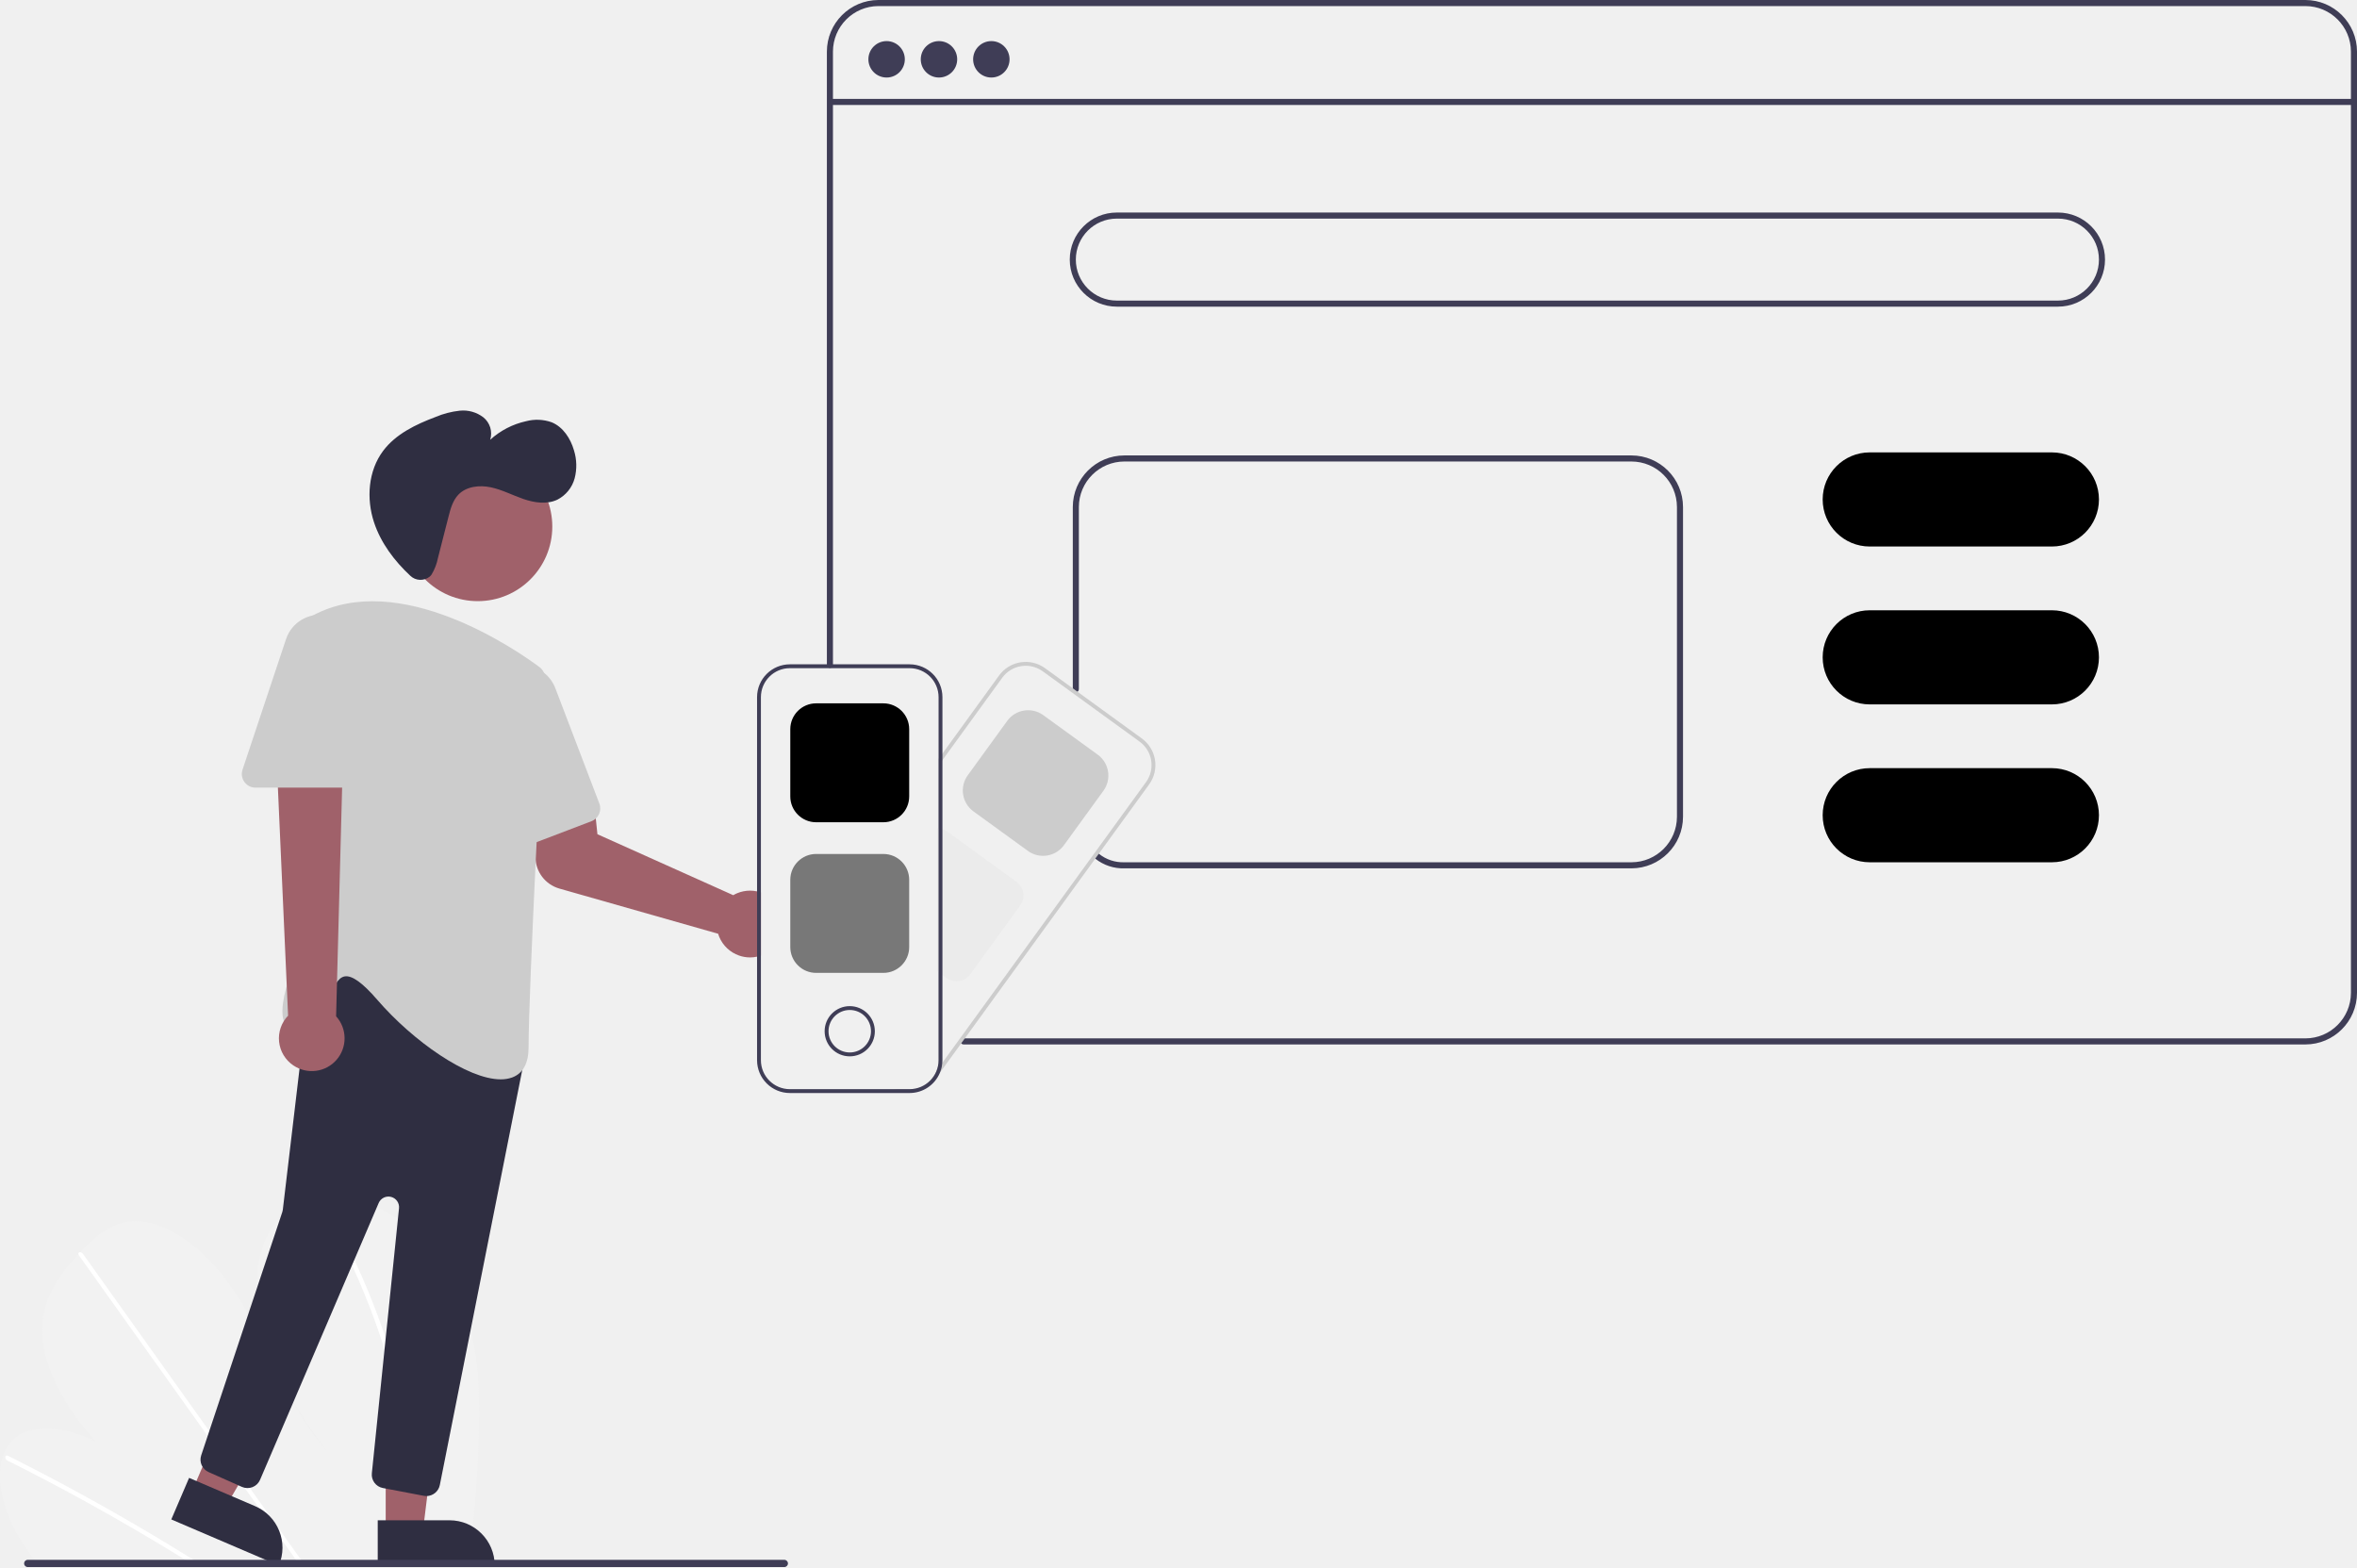
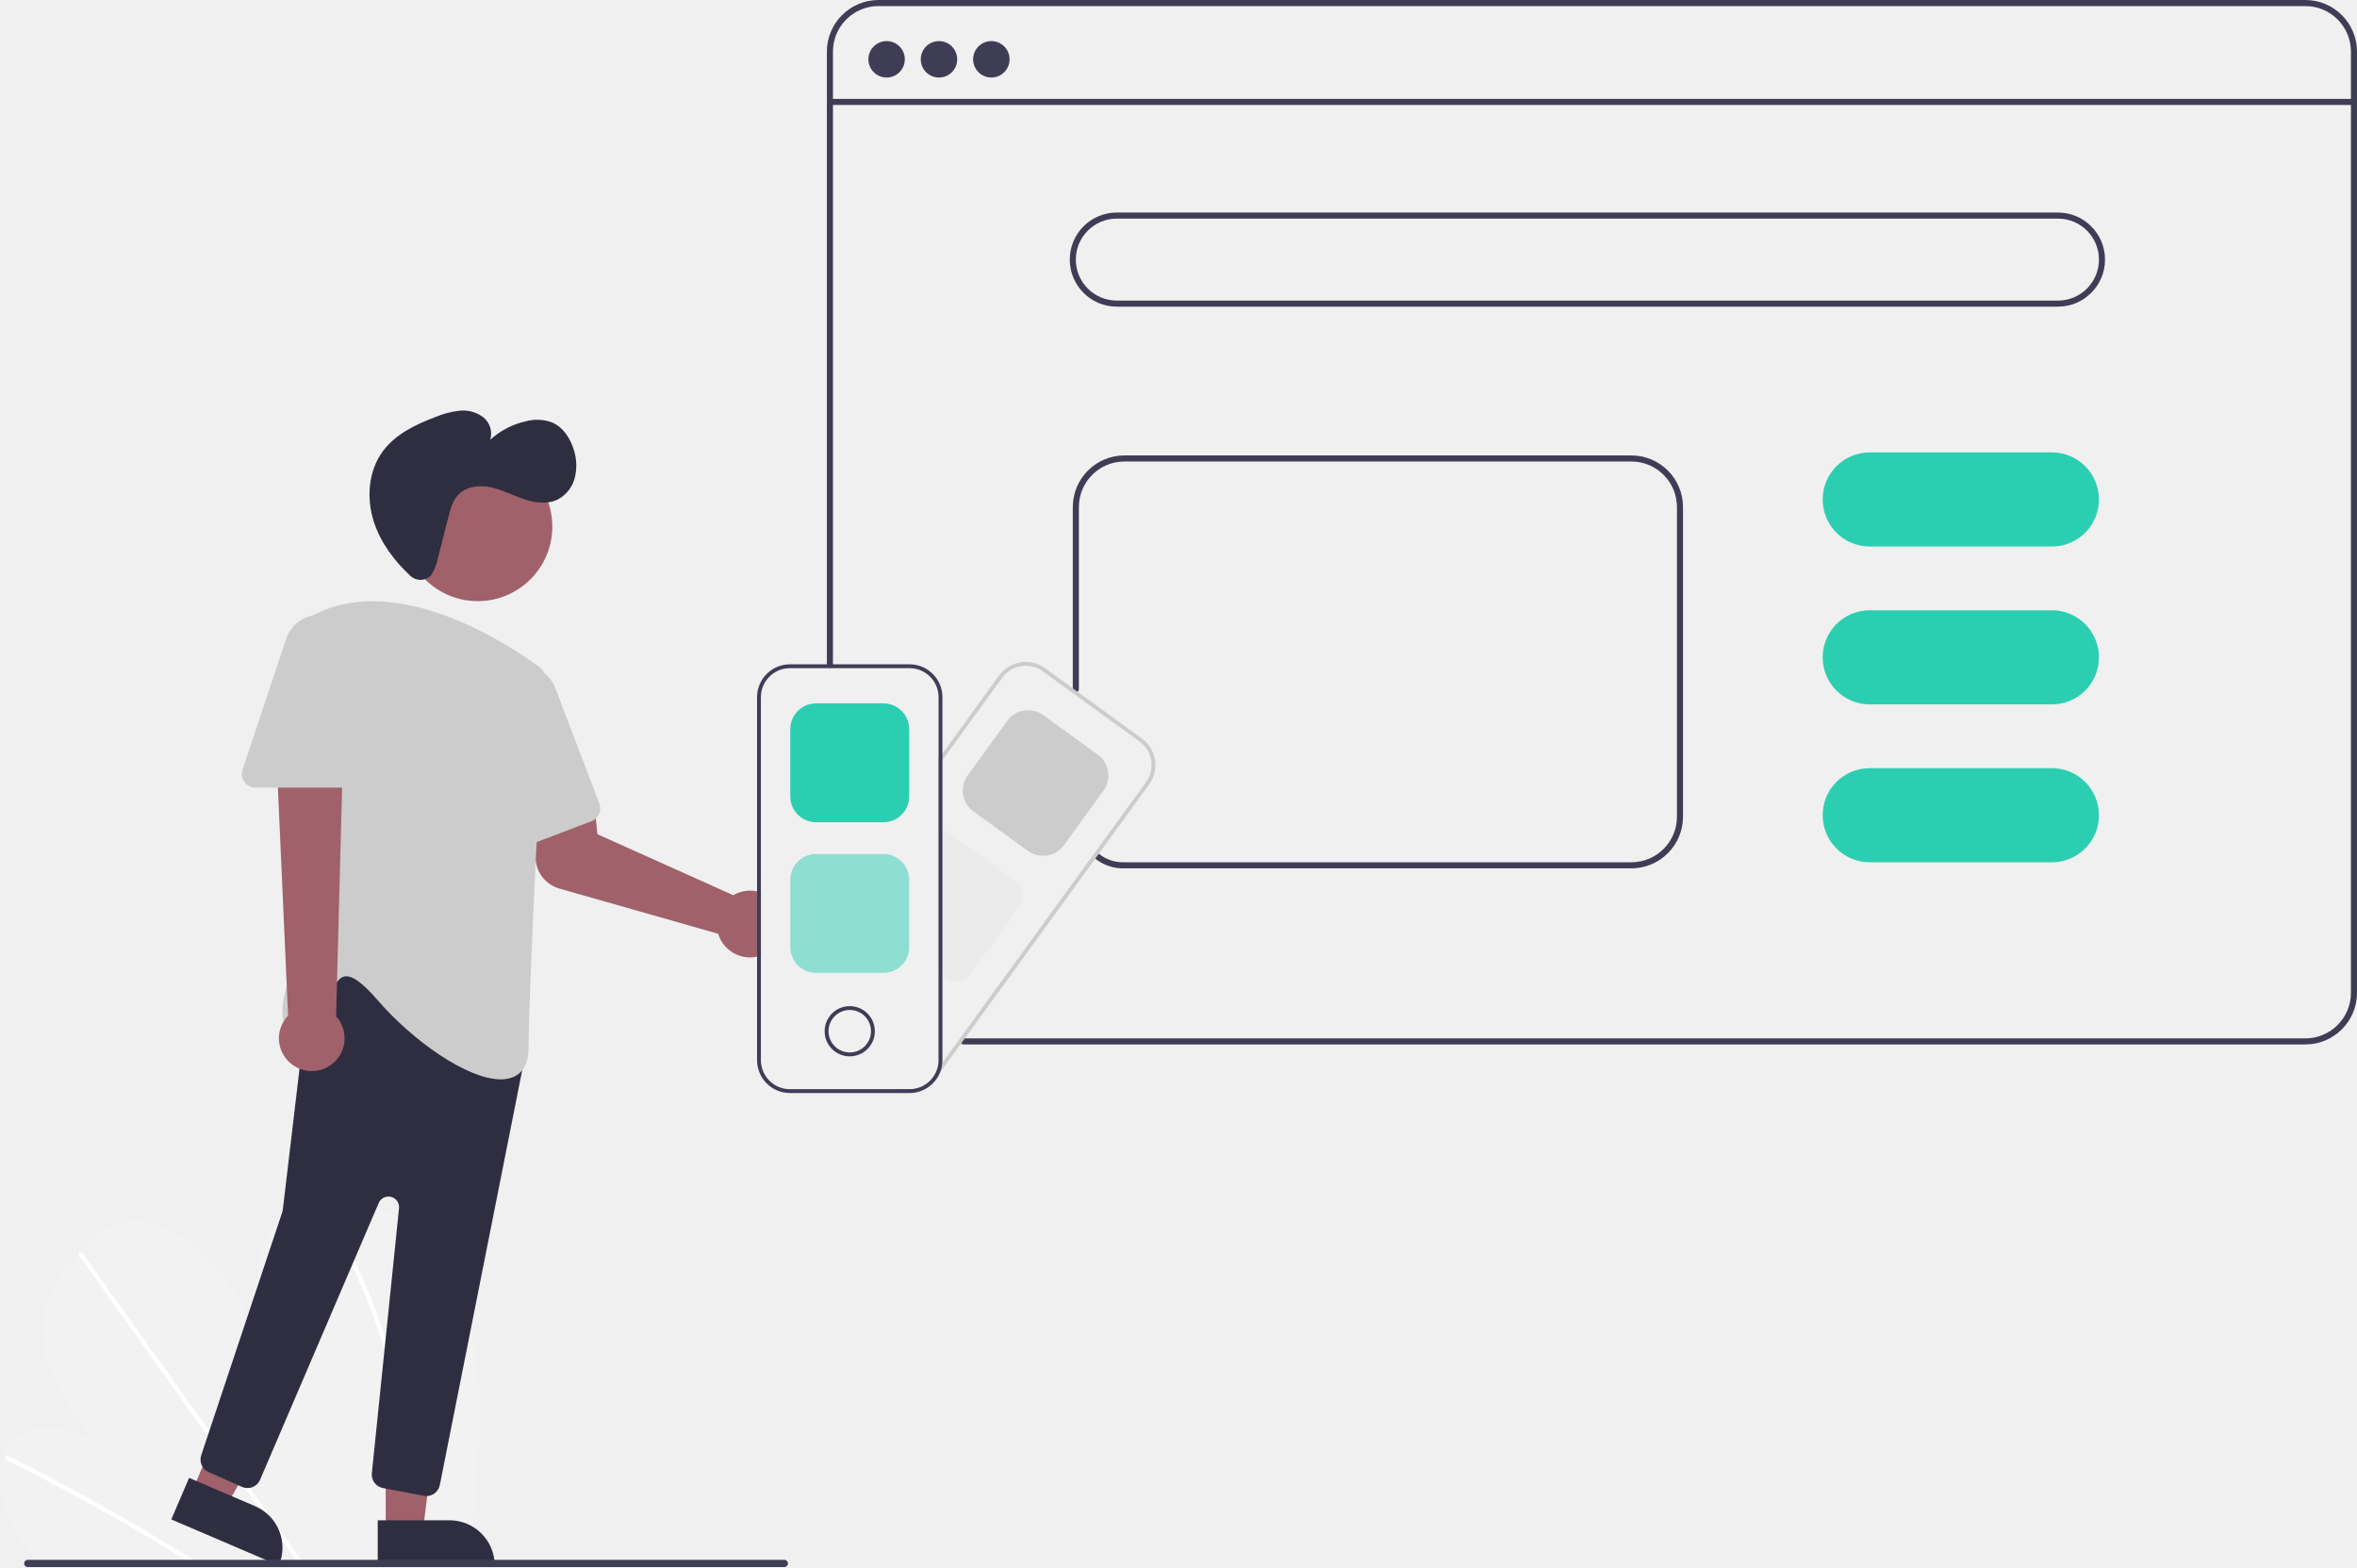
<svg xmlns="http://www.w3.org/2000/svg" width="776.363" height="516.128" viewBox="0 0 776.363 516.128" role="img" artist="Katerina Limpitsouni" source="https://undraw.co/">
  <path d="M369.605,659.417a354.613,354.613,0,0,1-3.343,45.566c-.073.53-.153,1.061-.227,1.591l-142.766-.798c-.419-.527-.832-1.06-1.232-1.599-1.333-1.785-2.582-3.621-3.729-5.52-5.512-9.149-8.035-19.861-5.507-27.251l.045-.115a12.968,12.968,0,0,1,2.531-4.398c5.765-6.49,17.423-5.408,28.001-.17-9.488-10.386-17.044-23.492-17.618-35.19-.563-11.41,5.404-19.562,11.875-26.489.212-.229.425-.452.637-.674.103-.115.212-.223.315-.337,5.049-5.279,10.935-10.483,19.455-9.853,9.344.692,19.704,8.518,26.968,17.639,7.264,9.114,12.091,19.468,16.984,29.572,4.899,10.098,10.2,20.455,18.061,29.086-10.648-13.468-19.233-28.792-22.404-43.695s-.38-29.217,9.109-36.236a22.196,22.196,0,0,1,9.722-3.923c.409-.068.825-.123,1.248-.172,8.785-1,19.274,2.039,28.198,9.301,9.828,7.997,16.642,19.851,20.032,31.105C369.353,638.11,369.715,648.944,369.605,659.417Z" transform="translate(-211.8184 -191.9361)" fill="#f2f2f2" />
  <path d="M276.199,706.072l-2.73-.015q-1.3-.813-2.613-1.607c-.542-.342-1.09-.671-1.638-1.007q-13.583-8.296-27.336-15.915-13.74-7.625-27.619-14.548a1.144,1.144,0,0,1-.658-1.308.33.33,0,0,1,.045-.096c.129-.242.417-.343.838-.136,1.135.569,2.276,1.138,3.411,1.72q13.916,7.041,27.713,14.785,13.787,7.741,27.418,16.164c.191.116.382.239.573.355C274.473,705.001,275.333,705.536,276.199,706.072Z" transform="translate(-211.8184 -191.9361)" fill="#fff" />
  <path d="M311.399,706.269l-1.688-.009c-.381-.533-.755-1.066-1.136-1.599q-13.418-18.816-26.831-37.633-21.965-30.805-43.916-61.611a1.087,1.087,0,0,1-.19-.372c-.125-.455.209-.721.637-.674a1.282,1.282,0,0,1,.892.568q12.315,17.276,24.623,34.539,21.85,30.651,43.695,61.296c.926,1.297,1.853,2.6,2.779,3.897C310.644,705.203,311.025,705.736,311.399,706.269Z" transform="translate(-211.8184 -191.9361)" fill="#fff" />
  <path d="M349.007,696.465c-.086,2.845-.274,5.645-.52,8.418q-.071.796-.143,1.591l-1.771-.01c.054-.53.108-1.061.156-1.591.374-4.007.64-8.06.676-12.222a170.503,170.503,0,0,0-3.357-34.369,213.989,213.989,0,0,0-10.396-35.706,245.211,245.211,0,0,0-17.009-35.327.944.944,0,0,1-.156-.627c.073-.505.745-.654,1.248-.172a1.466,1.466,0,0,1,.254.321q1.226,2.107,2.406,4.227a245.04,245.04,0,0,1,16.28,35.451,212.977,212.977,0,0,1,9.692,35.76A168.212,168.212,0,0,1,349.007,696.465Z" transform="translate(-211.8184 -191.9361)" fill="#fff" />
  <path d="M749.182,477.936h-167a14.696,14.696,0,0,1-9.607-3.205,1,1,0,0,1,1.214-1.59,12.677,12.677,0,0,0,8.393,2.795h167a15.017,15.017,0,0,0,15-15v-102a15.017,15.017,0,0,0-15-15h-167a15.017,15.017,0,0,0-15,15v60a1,1,0,0,1-2,0v-60a17.019,17.019,0,0,1,17-17h167a17.019,17.019,0,0,1,17,17v102A17.019,17.019,0,0,1,749.182,477.936Z" transform="translate(-211.8184 -191.9361)" fill="#3f3d56" />
  <path d="M971.182,535.936h-442a1,1,0,0,1,0-2h442a15.017,15.017,0,0,0,15-15v-310a15.017,15.017,0,0,0-15-15h-470a15.017,15.017,0,0,0-15,15v202a1,1,0,0,1-2,0v-202a17.019,17.019,0,0,1,17-17h470a17.019,17.019,0,0,1,17,17v310A17.019,17.019,0,0,1,971.182,535.936Z" transform="translate(-211.8184 -191.9361)" fill="#3f3d56" />
  <rect x="273.036" y="32.575" width="503" height="2" fill="#3f3d56" />
  <circle cx="292.036" cy="19.535" r="6" fill="#3f3d56" />
  <circle cx="309.286" cy="19.535" r="6" fill="#3f3d56" />
  <circle cx="326.536" cy="19.535" r="6" fill="#3f3d56" />
  <path d="M889.682,292.936h-310a15.5,15.5,0,0,1,0-31h310a15.5,15.5,0,0,1,0,31Zm-310-29a13.5,13.5,0,0,0,0,27h310a13.5,13.5,0,0,0,0-27Z" transform="translate(-211.8184 -191.9361)" fill="#3f3d56" />
-   <path d="M887.682,371.936h-60a15.5,15.5,0,0,1,0-31h60a15.5,15.5,0,0,1,0,31Z" transform="translate(-211.8184 -191.9361)" fill="#000000" />
-   <path d="M887.682,423.936h-60a15.5,15.5,0,0,1,0-31h60a15.5,15.5,0,0,1,0,31Z" transform="translate(-211.8184 -191.9361)" fill="#000000" />
-   <path d="M887.682,475.936h-60a15.5,15.5,0,0,1,0-31h60a15.5,15.5,0,0,1,0,31Z" transform="translate(-211.8184 -191.9361)" fill="#000000" />
+   <path d="M887.682,371.936h-60a15.5,15.5,0,0,1,0-31h60a15.5,15.5,0,0,1,0,31Z" transform="translate(-211.8184 -191.9361)" fill="#2cceb1" />
+   <path d="M887.682,423.936h-60a15.5,15.5,0,0,1,0-31h60a15.5,15.5,0,0,1,0,31Z" transform="translate(-211.8184 -191.9361)" fill="#2cceb1" />
+   <path d="M887.682,475.936h-60a15.5,15.5,0,0,1,0-31h60a15.5,15.5,0,0,1,0,31Z" transform="translate(-211.8184 -191.9361)" fill="#2cceb1" />
  <path d="M461.182,485.516a11.153,11.153,0,0,0-2.3-.24,11.041,11.041,0,0,0-4.23.84,10.021,10.021,0,0,0-1.31.66l-44.74-20.08-1.26-12.14-19.29-.51.13,20.2a10.876,10.876,0,0,0,7.86,10.34l52.32,14.89c.12.38.23.71.36,1.02a10.988,10.988,0,0,0,6.54,6.16,10.864,10.864,0,0,0,3.63.62,10.432,10.432,0,0,0,2.29-.25,9.609,9.609,0,0,0,1.27-.36v-20.8A11.357,11.357,0,0,0,461.182,485.516Z" transform="translate(-211.8184 -191.9361)" fill="#a0616a" />
  <polygon points="127.046 504.226 139.306 504.226 145.138 456.938 127.044 456.938 127.046 504.226" fill="#a0616a" />
  <path d="M336.238,692.659h38.531a0,0,0,0,1,0,0v14.887a0,0,0,0,1,0,0H351.125a14.887,14.887,0,0,1-14.887-14.887v0A0,0,0,0,1,336.238,692.659Z" transform="translate(499.2199 1208.252) rotate(179.9974)" fill="#2f2e41" />
  <polygon points="63.321 491.01 74.591 495.837 98.572 454.666 81.94 447.541 63.321 491.01" fill="#a0616a" />
  <path d="M269.617,685.676H308.148a0,0,0,0,1,0,0v14.887a0,0,0,0,1,0,0H284.504a14.887,14.887,0,0,1-14.887-14.887v0a0,0,0,0,1,0,0Z" transform="translate(69.71819 1252.058) rotate(-156.8138)" fill="#2f2e41" />
  <circle cx="157.358" cy="173.431" r="24.561" fill="#a0616a" />
  <path d="M351.432,684.601l-13.496-2.571a4.474,4.474,0,0,1-3.635-4.879l8.949-87.259a3.5,3.5,0,0,0-6.699-1.735l-39.071,91.167a4.5,4.5,0,0,1-5.964,2.339l-10.977-4.879a4.482,4.482,0,0,1-2.442-5.535l26.722-80.167a3.499,3.499,0,0,0,.155-.694L313.65,517.14a4.5,4.5,0,0,1,2.775-3.641l27.388-11.126a4.501,4.501,0,0,1,4.833.944l34.57,33.661a4.482,4.482,0,0,1,1.275,4.101L356.688,681.057a4.517,4.517,0,0,1-4.417,3.623A4.47,4.47,0,0,1,351.432,684.601Z" transform="translate(-211.8184 -191.9361)" fill="#2f2e41" />
  <path d="M336.046,521.179c-4.785-5.54-8.277-8.055-10.665-7.658-2.37.383-3.737,3.693-5.184,7.198-1.976,4.784-4.215,10.207-9.734,10.631a4.647,4.647,0,0,1-4.562-1.87c-4.342-6.457,6.072-27.824,7.023-29.744l-.488-101.061a4.489,4.489,0,0,1,2.353-3.985c28.617-15.432,67.257,11.406,74.712,16.944h0a4.488,4.488,0,0,1,1.811,3.849c-.9,16.926-5.387,102.32-5.387,121.369,0,5.273-1.819,8.624-5.406,9.958a10.781,10.781,0,0,1-3.774.619C365.798,547.429,347.871,534.87,336.046,521.179Z" transform="translate(-211.8184 -191.9361)" fill="#ccc" />
  <path d="M375.982,472.107a4.45,4.45,0,0,1-2.023-3.566l-1.938-45.266a11.747,11.747,0,0,1,22.712-4.691l14.507,38.017a4.505,4.505,0,0,1-2.6,5.809l-26.581,10.144a4.455,4.455,0,0,1-4.077-.445Z" transform="translate(-211.8184 -191.9361)" fill="#ccc" />
  <path d="M308.435,542.835a10.743,10.743,0,0,1-1.726-16.382l-4.69-104.904,23.202,2.732L322.527,526.662a10.801,10.801,0,0,1-14.092,16.173Z" transform="translate(-211.8184 -191.9361)" fill="#a0616a" />
  <path d="M292.324,449.483a4.451,4.451,0,0,1-.619-4.054l14.328-42.982a11.747,11.747,0,0,1,22.892,3.715v40.69a4.505,4.505,0,0,1-4.5,4.5H295.974A4.453,4.453,0,0,1,292.324,449.483Z" transform="translate(-211.8184 -191.9361)" fill="#ccc" />
  <path d="M353.315,381.887a4.853,4.853,0,0,1-6.351-.317c-5.264-4.92-9.706-10.804-11.955-17.618-2.576-7.808-1.918-16.953,3.015-23.53,4.171-5.56,10.772-8.701,17.274-11.157a28.271,28.271,0,0,1,7.96-2.067,10.937,10.937,0,0,1,7.754,2.177,6.868,6.868,0,0,1,2.275,7.397A25.847,25.847,0,0,1,385.091,330.668a14.267,14.267,0,0,1,8.44.35c3.771,1.551,6.22,5.339,7.349,9.256a16.724,16.724,0,0,1,.218,9.209,11.146,11.146,0,0,1-5.706,7.032c-3.45,1.625-7.544,1.012-11.152-.225s-7.028-3.063-10.759-3.853-8.039-.329-10.679,2.423c-1.859,1.938-2.591,4.664-3.256,7.266l-3.459,13.534a16.881,16.881,0,0,1-2.157,5.574A3.333,3.333,0,0,1,353.315,381.887Z" transform="translate(-211.8184 -191.9361)" fill="#2f2e41" />
  <path d="M520.972,465.366v46.16l.63.46v-46.55A4.502,4.502,0,0,0,520.972,465.366Zm66.97-30.2-31.92-23.17a10.841,10.841,0,0,0-15.11,2.4l-18.67,25.74-1.27,1.74v99.25a9.551,9.551,0,0,1-9.54,9.54h-5.3l3.07.62a10.391,10.391,0,0,0,2.15.22,10.836,10.836,0,0,0,8.76-4.46l1.3-1.8,68.93-94.98A10.837,10.837,0,0,0,587.941,435.166Zm1.37,14.35-67.11,92.47-.71.98-.07.1a10.325,10.325,0,0,0,.18-1.94v-97.95l.64-.88,19.71-27.15a9.557,9.557,0,0,1,13.32-2.12l31.92,23.17A9.552,9.552,0,0,1,589.312,449.516Z" transform="translate(-211.8184 -191.9361)" fill="#ccc" />
  <path d="M555.37,473.815a8.436,8.436,0,0,1-4.974-1.623l-17.938-13.017a8.51,8.51,0,0,1-1.887-11.872l13.017-17.938a8.5,8.5,0,0,1,11.872-1.887l17.938,13.017a8.51,8.51,0,0,1,1.887,11.872l-13.017,17.938a8.444,8.444,0,0,1-5.545,3.403A8.617,8.617,0,0,1,555.37,473.815Z" transform="translate(-211.8184 -191.9361)" fill="#ccc" />
  <path d="M526.883,515.123a5.544,5.544,0,0,1-3.268-1.065l-3.145-2.281V464.833l.53.032a5.726,5.726,0,0,1,1.394.258,5.46,5.46,0,0,1,1.574.798l22.648,16.441a5.585,5.585,0,0,1,1.237,7.803L531.418,512.814a5.54,5.54,0,0,1-3.64,2.237A5.664,5.664,0,0,1,526.883,515.123Z" transform="translate(-211.8184 -191.9361)" fill="#e6e6e6" opacity="0.5" />
  <path d="M511.432,410.736H471.992a10.823,10.823,0,0,0-10.81,10.81v119.58a10.823,10.823,0,0,0,10.81,10.81h39.44a10.811,10.811,0,0,0,9.98-6.69,10.477,10.477,0,0,0,.6-1.9,10.337,10.337,0,0,0,.19-1.36,8.18,8.18,0,0,0,.04-.86v-119.58A10.823,10.823,0,0,0,511.432,410.736Zm9.54,130.39a9.551,9.551,0,0,1-9.54,9.54H471.992a9.551,9.551,0,0,1-9.54-9.54v-119.58a9.551,9.551,0,0,1,9.54-9.54h39.44a9.551,9.551,0,0,1,9.54,9.54Z" transform="translate(-211.8184 -191.9361)" fill="#3f3d56" />
-   <path d="M502.793,462.754H480.63a8.51,8.51,0,0,1-8.5-8.5V432.09a8.51,8.51,0,0,1,8.5-8.5h22.163a8.509,8.509,0,0,1,8.5,8.5v22.163A8.509,8.509,0,0,1,502.793,462.754Z" transform="translate(-211.8184 -191.9361)" fill="#000000" />
-   <path d="M502.793,512.365H480.63a8.51,8.51,0,0,1-8.5-8.5V481.702a8.51,8.51,0,0,1,8.5-8.5h22.163a8.509,8.509,0,0,1,8.5,8.5v22.163A8.509,8.509,0,0,1,502.793,512.365Z" transform="translate(-211.8184 -191.9361)" fill="#000000" opacity="0.5" />
+   <path d="M502.793,462.754H480.63a8.51,8.51,0,0,1-8.5-8.5V432.09a8.51,8.51,0,0,1,8.5-8.5h22.163a8.509,8.509,0,0,1,8.5,8.5v22.163A8.509,8.509,0,0,1,502.793,462.754Z" transform="translate(-211.8184 -191.9361)" fill="#2cceb1" />
+   <path d="M502.793,512.365H480.63a8.51,8.51,0,0,1-8.5-8.5V481.702a8.51,8.51,0,0,1,8.5-8.5h22.163a8.509,8.509,0,0,1,8.5,8.5v22.163A8.509,8.509,0,0,1,502.793,512.365Z" transform="translate(-211.8184 -191.9361)" fill="#2cceb1" opacity="0.5" />
  <path d="M491.712,523.316a8.27,8.27,0,1,0,8.27,8.27A8.28,8.28,0,0,0,491.712,523.316Zm0,15.26a6.995,6.995,0,1,1,7-6.99A7.005,7.005,0,0,1,491.712,538.576Z" transform="translate(-211.8184 -191.9361)" fill="#3f3d56" />
  <path d="M470.203,708.064h-249.294a1.191,1.191,0,0,1,0-2.381h249.294a1.191,1.191,0,0,1,0,2.381Z" transform="translate(-211.8184 -191.9361)" fill="#3f3d56" />
</svg>
